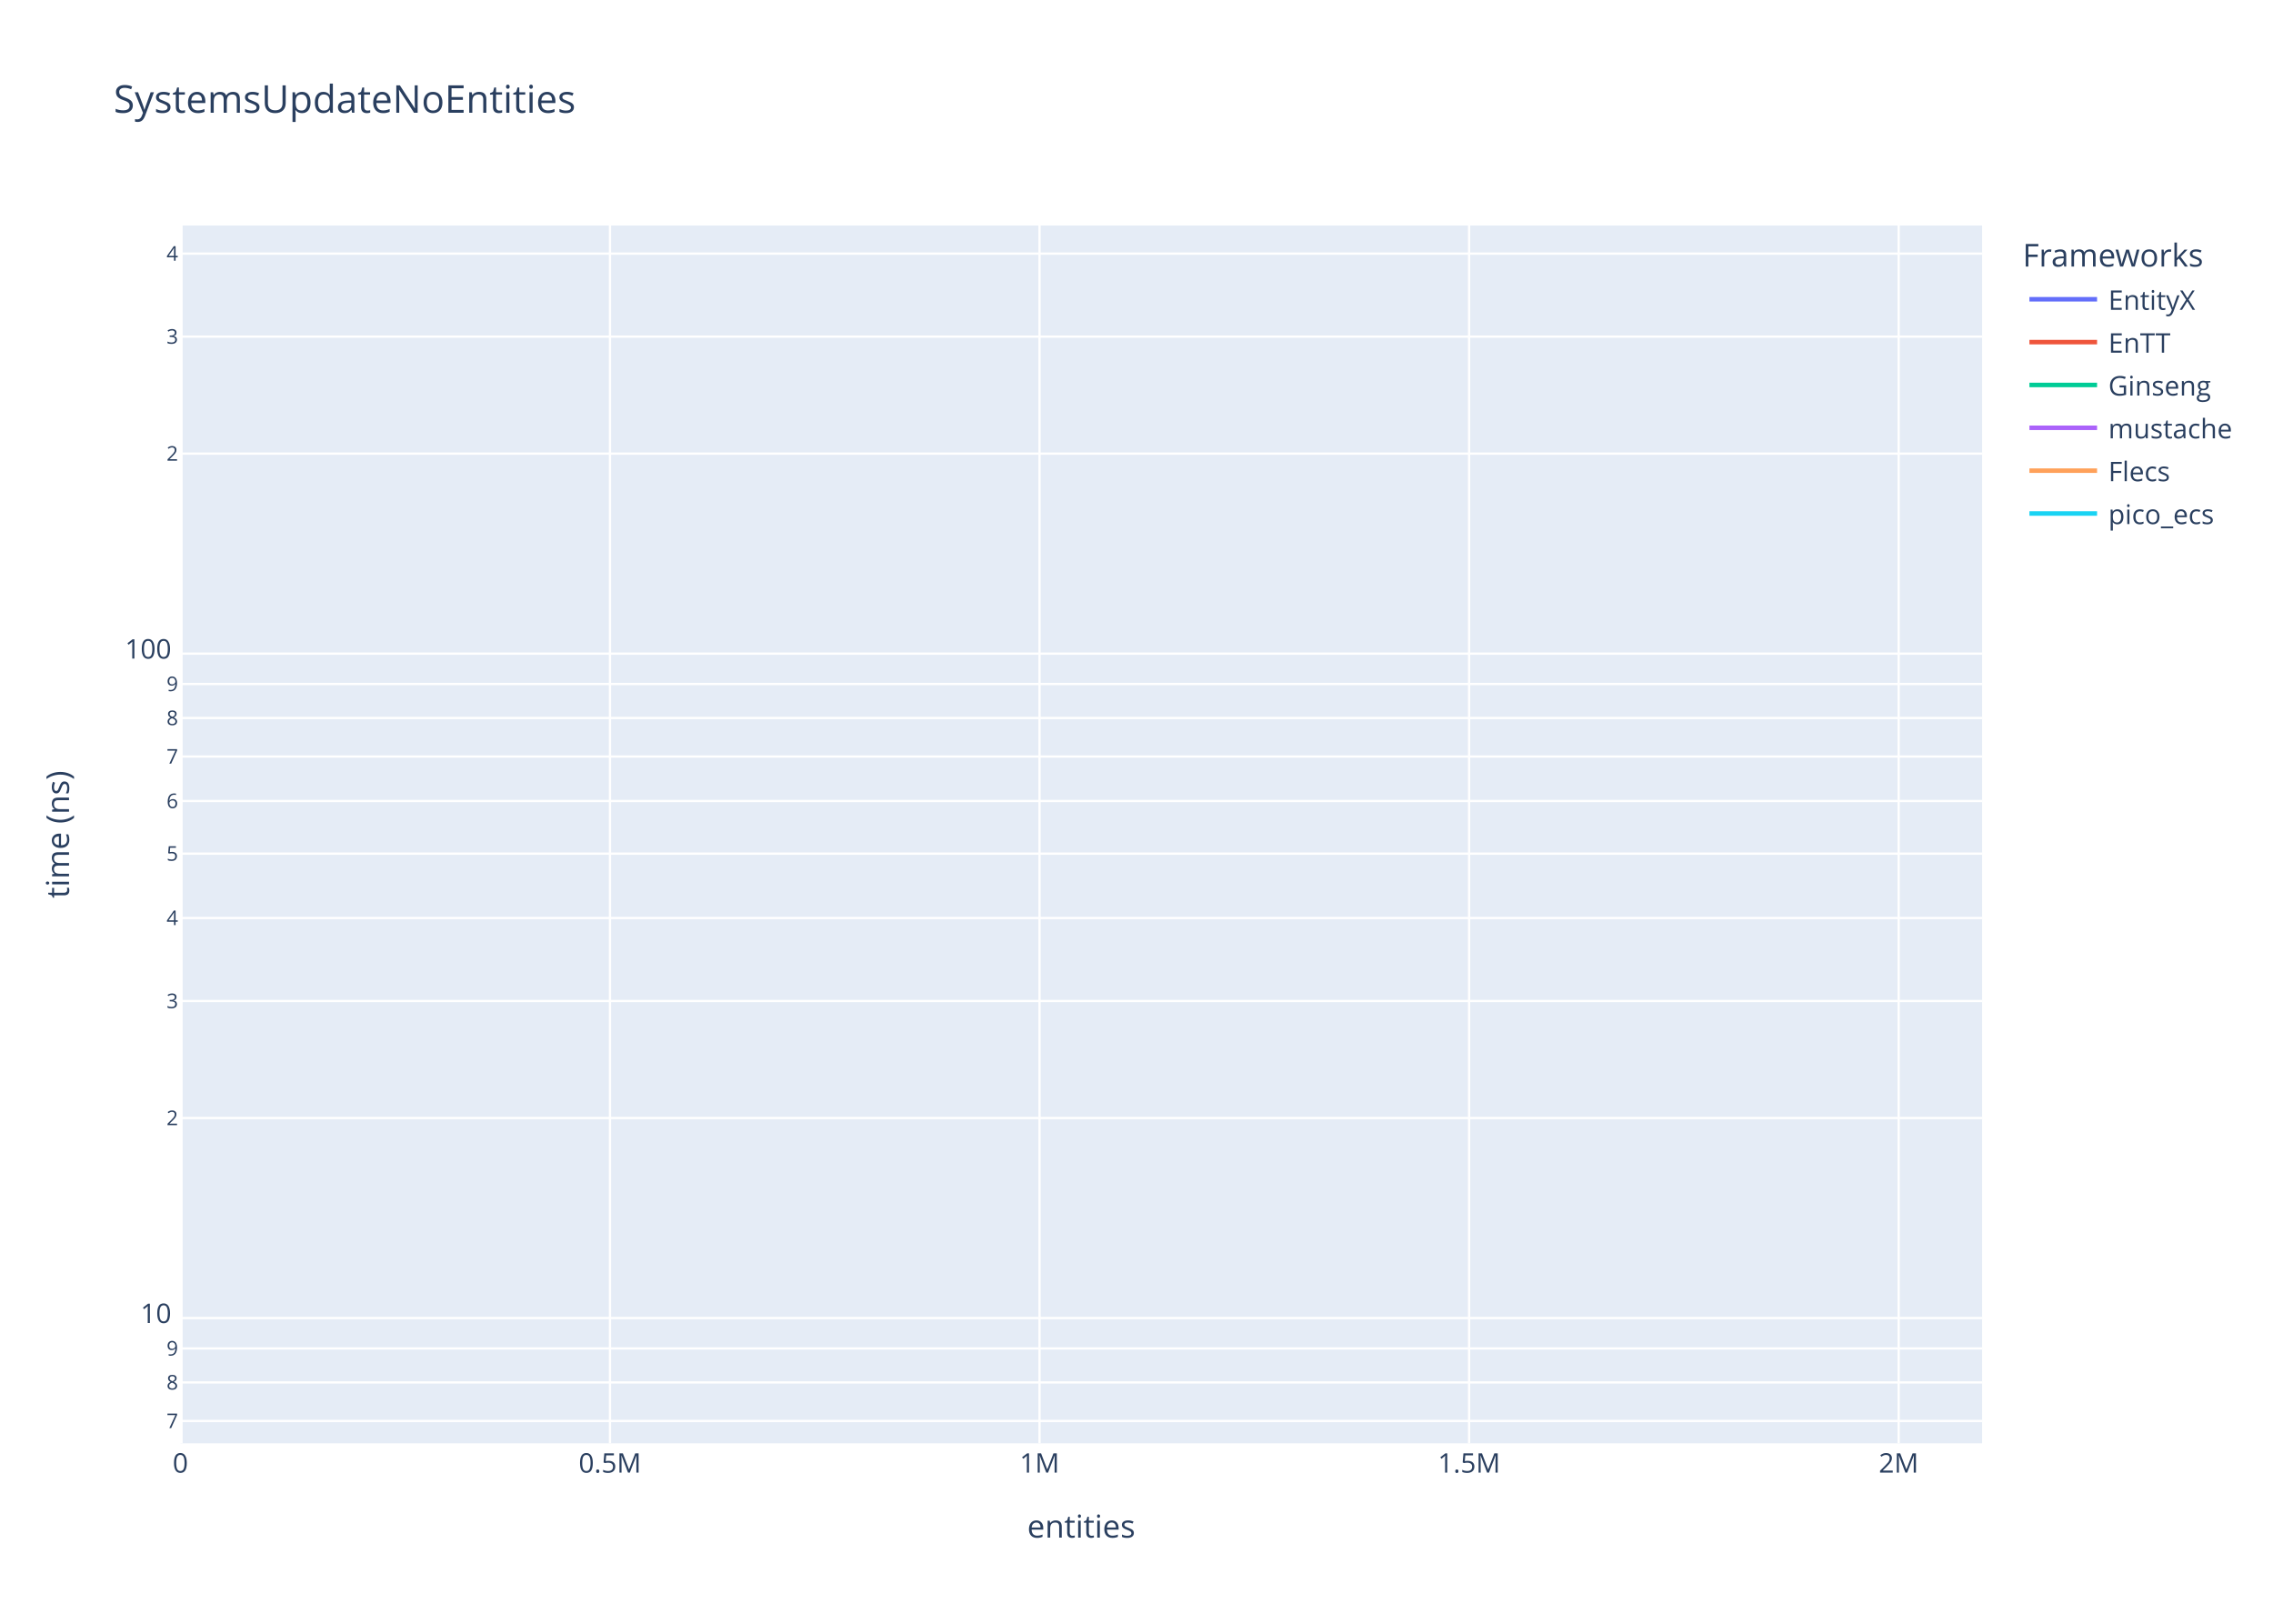
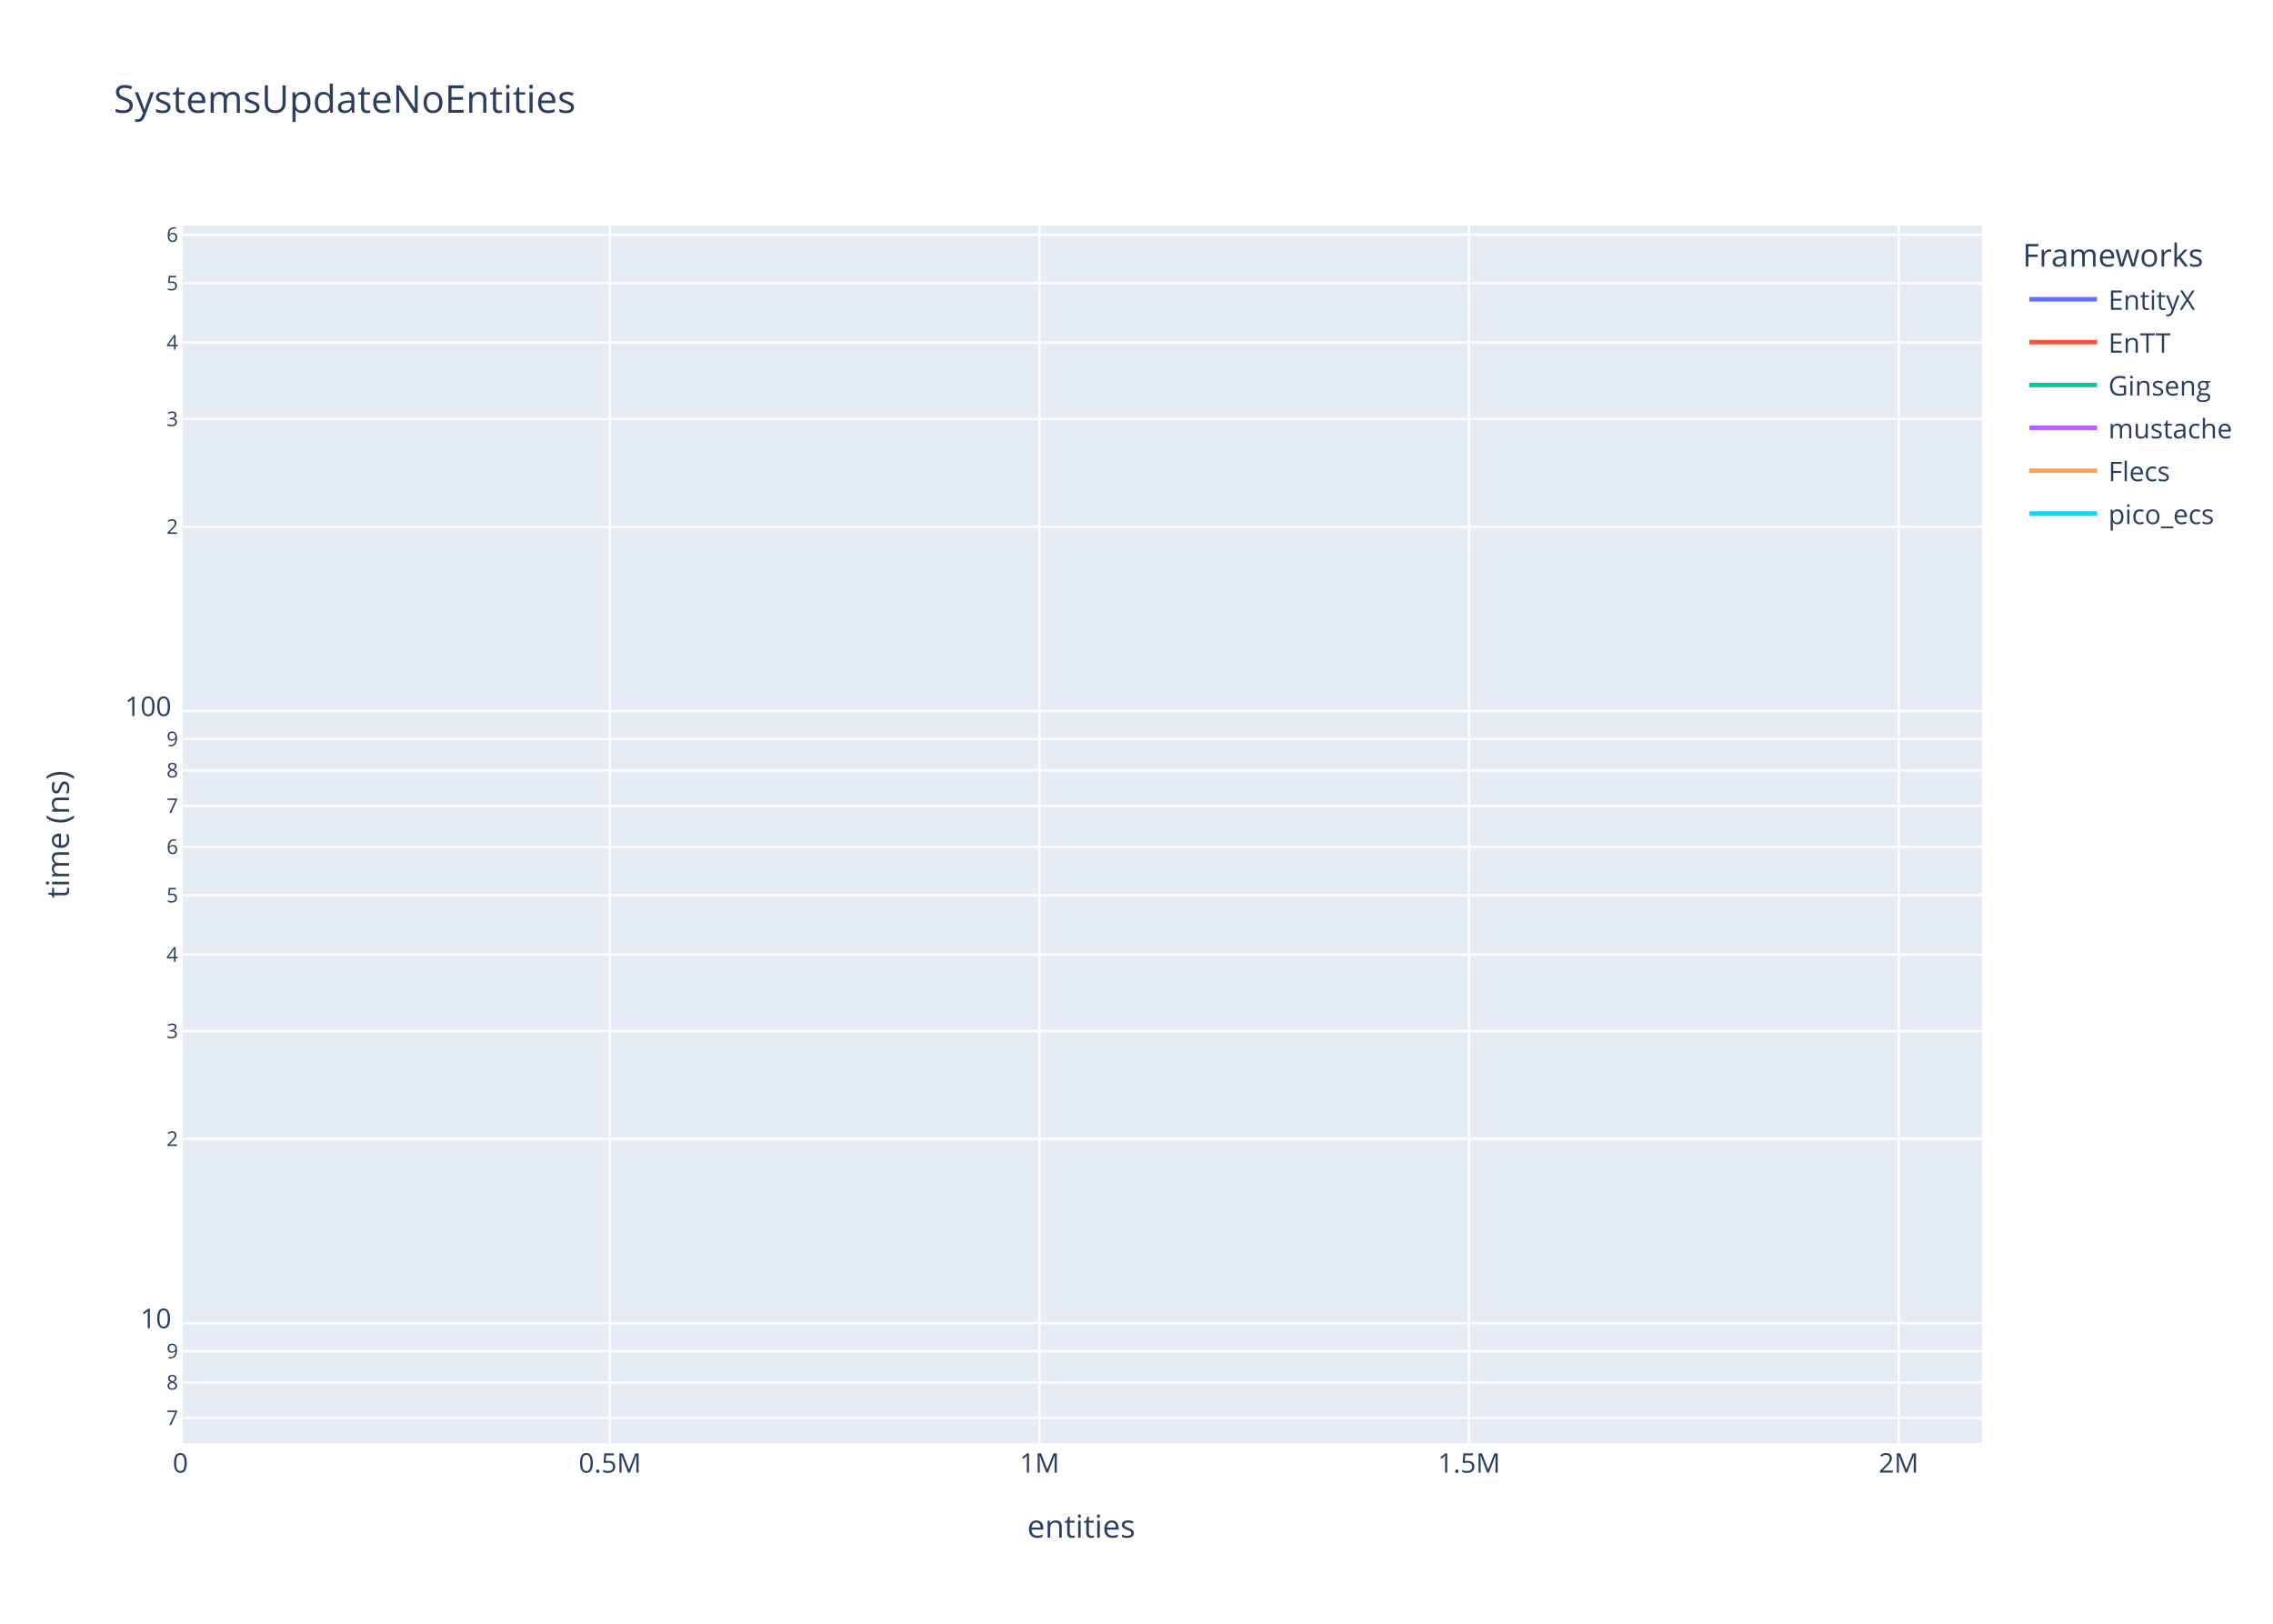
<svg xmlns="http://www.w3.org/2000/svg" class="main-svg" width="1008" height="720" style="" viewBox="0 0 1008 720">
  <rect x="0" y="0" width="1008" height="720" style="fill: rgb(255, 255, 255); fill-opacity: 1;" />
-   <defs id="defs-b64eab">
+   <defs id="defs-eef7cf">
    <g class="clips">
-       <clipPath id="clipb64eabxyplot" class="plotclip">
+       <clipPath id="clipeef7cfxyplot" class="plotclip">
        <rect width="799" height="540" />
      </clipPath>
-       <clipPath class="axesclip" id="clipb64eabx">
+       <clipPath class="axesclip" id="clipeef7cfx">
        <rect x="80" y="0" width="799" height="720" />
      </clipPath>
-       <clipPath class="axesclip" id="clipb64eaby">
+       <clipPath class="axesclip" id="clipeef7cfy">
        <rect x="0" y="100" width="1008" height="540" />
      </clipPath>
-       <clipPath class="axesclip" id="clipb64eabxy">
+       <clipPath class="axesclip" id="clipeef7cfxy">
        <rect x="80" y="100" width="799" height="540" />
      </clipPath>
    </g>
    <g class="gradients" />
    <g class="patterns" />
  </defs>
  <g class="bglayer">
    <rect class="bg" x="80" y="100" width="799" height="540" style="fill: rgb(229, 236, 246); fill-opacity: 1; stroke-width: 0;" />
  </g>
  <g class="layer-below">
    <g class="imagelayer" />
    <g class="shapelayer" />
  </g>
  <g class="cartesianlayer">
    <g class="subplot xy">
      <g class="layer-subplot">
        <g class="shapelayer" />
        <g class="imagelayer" />
      </g>
      <g class="minor-gridlayer">
        <g class="x" />
        <g class="y" />
      </g>
      <g class="gridlayer">
        <g class="x">
          <path class="xgrid crisp" transform="translate(270.5,0)" d="M0,100v540" style="stroke: rgb(255, 255, 255); stroke-opacity: 1; stroke-width: 1px;" />
          <path class="xgrid crisp" transform="translate(460.99,0)" d="M0,100v540" style="stroke: rgb(255, 255, 255); stroke-opacity: 1; stroke-width: 1px;" />
          <path class="xgrid crisp" transform="translate(651.49,0)" d="M0,100v540" style="stroke: rgb(255, 255, 255); stroke-opacity: 1; stroke-width: 1px;" />
          <path class="xgrid crisp" transform="translate(841.99,0)" d="M0,100v540" style="stroke: rgb(255, 255, 255); stroke-opacity: 1; stroke-width: 1px;" />
        </g>
        <g class="y">
-           <path class="ygrid crisp" transform="translate(0,630.09)" d="M80,0h799" style="stroke: rgb(255, 255, 255); stroke-opacity: 1; stroke-width: 1px;" />
+           <path class="ygrid crisp" transform="translate(0,628.74)" d="M80,0h799" style="stroke: rgb(255, 255, 255); stroke-opacity: 1; stroke-width: 1px;" />
          <path class="ygrid crisp" transform="translate(0,613)" d="M80,0h799" style="stroke: rgb(255, 255, 255); stroke-opacity: 1; stroke-width: 1px;" />
-           <path class="ygrid crisp" transform="translate(0,597.93)" d="M80,0h799" style="stroke: rgb(255, 255, 255); stroke-opacity: 1; stroke-width: 1px;" />
-           <path class="ygrid crisp" transform="translate(0,584.45)" d="M80,0h799" style="stroke: rgb(255, 255, 255); stroke-opacity: 1; stroke-width: 1px;" />
-           <path class="ygrid crisp" transform="translate(0,495.76)" d="M80,0h799" style="stroke: rgb(255, 255, 255); stroke-opacity: 1; stroke-width: 1px;" />
-           <path class="ygrid crisp" transform="translate(0,443.88)" d="M80,0h799" style="stroke: rgb(255, 255, 255); stroke-opacity: 1; stroke-width: 1px;" />
-           <path class="ygrid crisp" transform="translate(0,407.07)" d="M80,0h799" style="stroke: rgb(255, 255, 255); stroke-opacity: 1; stroke-width: 1px;" />
-           <path class="ygrid crisp" transform="translate(0,378.52)" d="M80,0h799" style="stroke: rgb(255, 255, 255); stroke-opacity: 1; stroke-width: 1px;" />
-           <path class="ygrid crisp" transform="translate(0,355.19)" d="M80,0h799" style="stroke: rgb(255, 255, 255); stroke-opacity: 1; stroke-width: 1px;" />
-           <path class="ygrid crisp" transform="translate(0,335.46)" d="M80,0h799" style="stroke: rgb(255, 255, 255); stroke-opacity: 1; stroke-width: 1px;" />
-           <path class="ygrid crisp" transform="translate(0,318.38)" d="M80,0h799" style="stroke: rgb(255, 255, 255); stroke-opacity: 1; stroke-width: 1px;" />
-           <path class="ygrid crisp" transform="translate(0,303.31)" d="M80,0h799" style="stroke: rgb(255, 255, 255); stroke-opacity: 1; stroke-width: 1px;" />
-           <path class="ygrid crisp" transform="translate(0,289.83)" d="M80,0h799" style="stroke: rgb(255, 255, 255); stroke-opacity: 1; stroke-width: 1px;" />
-           <path class="ygrid crisp" transform="translate(0,201.14)" d="M80,0h799" style="stroke: rgb(255, 255, 255); stroke-opacity: 1; stroke-width: 1px;" />
-           <path class="ygrid crisp" transform="translate(0,149.26)" d="M80,0h799" style="stroke: rgb(255, 255, 255); stroke-opacity: 1; stroke-width: 1px;" />
-           <path class="ygrid crisp" transform="translate(0,112.45)" d="M80,0h799" style="stroke: rgb(255, 255, 255); stroke-opacity: 1; stroke-width: 1px;" />
+           <path class="ygrid crisp" transform="translate(0,599.12)" d="M80,0h799" style="stroke: rgb(255, 255, 255); stroke-opacity: 1; stroke-width: 1px;" />
+           <path class="ygrid crisp" transform="translate(0,586.7)" d="M80,0h799" style="stroke: rgb(255, 255, 255); stroke-opacity: 1; stroke-width: 1px;" />
+           <path class="ygrid crisp" transform="translate(0,504.99)" d="M80,0h799" style="stroke: rgb(255, 255, 255); stroke-opacity: 1; stroke-width: 1px;" />
+           <path class="ygrid crisp" transform="translate(0,457.2)" d="M80,0h799" style="stroke: rgb(255, 255, 255); stroke-opacity: 1; stroke-width: 1px;" />
+           <path class="ygrid crisp" transform="translate(0,423.29)" d="M80,0h799" style="stroke: rgb(255, 255, 255); stroke-opacity: 1; stroke-width: 1px;" />
+           <path class="ygrid crisp" transform="translate(0,396.99)" d="M80,0h799" style="stroke: rgb(255, 255, 255); stroke-opacity: 1; stroke-width: 1px;" />
+           <path class="ygrid crisp" transform="translate(0,375.5)" d="M80,0h799" style="stroke: rgb(255, 255, 255); stroke-opacity: 1; stroke-width: 1px;" />
+           <path class="ygrid crisp" transform="translate(0,357.33)" d="M80,0h799" style="stroke: rgb(255, 255, 255); stroke-opacity: 1; stroke-width: 1px;" />
+           <path class="ygrid crisp" transform="translate(0,341.59)" d="M80,0h799" style="stroke: rgb(255, 255, 255); stroke-opacity: 1; stroke-width: 1px;" />
+           <path class="ygrid crisp" transform="translate(0,327.7)" d="M80,0h799" style="stroke: rgb(255, 255, 255); stroke-opacity: 1; stroke-width: 1px;" />
+           <path class="ygrid crisp" transform="translate(0,315.29)" d="M80,0h799" style="stroke: rgb(255, 255, 255); stroke-opacity: 1; stroke-width: 1px;" />
+           <path class="ygrid crisp" transform="translate(0,233.58)" d="M80,0h799" style="stroke: rgb(255, 255, 255); stroke-opacity: 1; stroke-width: 1px;" />
+           <path class="ygrid crisp" transform="translate(0,185.79)" d="M80,0h799" style="stroke: rgb(255, 255, 255); stroke-opacity: 1; stroke-width: 1px;" />
+           <path class="ygrid crisp" transform="translate(0,151.88)" d="M80,0h799" style="stroke: rgb(255, 255, 255); stroke-opacity: 1; stroke-width: 1px;" />
+           <path class="ygrid crisp" transform="translate(0,125.58)" d="M80,0h799" style="stroke: rgb(255, 255, 255); stroke-opacity: 1; stroke-width: 1px;" />
+           <path class="ygrid crisp" transform="translate(0,104.09)" d="M80,0h799" style="stroke: rgb(255, 255, 255); stroke-opacity: 1; stroke-width: 1px;" />
        </g>
      </g>
      <g class="zerolinelayer">
        <path class="xzl zl crisp" transform="translate(80,0)" d="M0,100v540" style="stroke: rgb(255, 255, 255); stroke-opacity: 1; stroke-width: 2px;" />
      </g>
      <path class="xlines-below" />
      <path class="ylines-below" />
      <g class="overlines-below" />
      <g class="xaxislayer-below" />
      <g class="yaxislayer-below" />
      <g class="overaxes-below" />
-       <g class="plot" transform="translate(80,100)" clip-path="url(#clipb64eabxyplot)">
+       <g class="plot" transform="translate(80,100)" clip-path="url(#clipeef7cfxyplot)">
        <g class="scatterlayer mlayer">
-           <g class="trace scatter trace10829a" style="stroke-miterlimit: 2; opacity: 1;">
-             <g class="fills" />
-             <g class="errorbars" />
-             <g class="lines" />
-             <g class="points" />
-             <g class="text" />
-           </g>
-           <g class="trace scatter trace192ce7" style="stroke-miterlimit: 2; opacity: 1;">
-             <g class="fills" />
-             <g class="errorbars" />
-             <g class="lines" />
-             <g class="points" />
-             <g class="text" />
-           </g>
-           <g class="trace scatter tracef87b89" style="stroke-miterlimit: 2; opacity: 1;">
-             <g class="fills" />
-             <g class="errorbars" />
-             <g class="lines" />
-             <g class="points" />
-             <g class="text" />
-           </g>
-           <g class="trace scatter trace019b97" style="stroke-miterlimit: 2; opacity: 1;">
-             <g class="fills" />
-             <g class="errorbars" />
-             <g class="lines" />
-             <g class="points" />
-             <g class="text" />
-           </g>
-           <g class="trace scatter trace7dad30" style="stroke-miterlimit: 2; opacity: 1;">
-             <g class="fills" />
-             <g class="errorbars" />
-             <g class="lines" />
-             <g class="points" />
-             <g class="text" />
-           </g>
-           <g class="trace scatter trace10c645" style="stroke-miterlimit: 2; opacity: 1;">
+           <g class="trace scatter traced222f2" style="stroke-miterlimit: 2; opacity: 1;">
+             <g class="fills" />
+             <g class="errorbars" />
+             <g class="lines" />
+             <g class="points" />
+             <g class="text" />
+           </g>
+           <g class="trace scatter trace5f0aea" style="stroke-miterlimit: 2; opacity: 1;">
+             <g class="fills" />
+             <g class="errorbars" />
+             <g class="lines" />
+             <g class="points" />
+             <g class="text" />
+           </g>
+           <g class="trace scatter trace1fed77" style="stroke-miterlimit: 2; opacity: 1;">
+             <g class="fills" />
+             <g class="errorbars" />
+             <g class="lines" />
+             <g class="points" />
+             <g class="text" />
+           </g>
+           <g class="trace scatter trace59717b" style="stroke-miterlimit: 2; opacity: 1;">
+             <g class="fills" />
+             <g class="errorbars" />
+             <g class="lines" />
+             <g class="points" />
+             <g class="text" />
+           </g>
+           <g class="trace scatter tracea6850e" style="stroke-miterlimit: 2; opacity: 1;">
+             <g class="fills" />
+             <g class="errorbars" />
+             <g class="lines" />
+             <g class="points" />
+             <g class="text" />
+           </g>
+           <g class="trace scatter tracec8e8f8" style="stroke-miterlimit: 2; opacity: 1;">
            <g class="fills" />
            <g class="errorbars" />
            <g class="lines" />
            <g class="points" />
            <g class="text" />
          </g>
        </g>
      </g>
      <g class="overplot" />
      <path class="xlines-above crisp" d="M0,0" style="fill: none;" />
      <path class="ylines-above crisp" d="M0,0" style="fill: none;" />
      <g class="overlines-above" />
      <g class="xaxislayer-above">
        <g class="xtick">
          <text text-anchor="middle" x="0" y="653" transform="translate(80,0)" style="font-family: 'Open Sans', verdana, arial, sans-serif; font-size: 12px; fill: rgb(42, 63, 95); fill-opacity: 1; white-space: pre; opacity: 1;">0</text>
        </g>
        <g class="xtick">
          <text text-anchor="middle" x="0" y="653" style="font-family: 'Open Sans', verdana, arial, sans-serif; font-size: 12px; fill: rgb(42, 63, 95); fill-opacity: 1; white-space: pre; opacity: 1;" transform="translate(270.5,0)">0.5M</text>
        </g>
        <g class="xtick">
          <text text-anchor="middle" x="0" y="653" style="font-family: 'Open Sans', verdana, arial, sans-serif; font-size: 12px; fill: rgb(42, 63, 95); fill-opacity: 1; white-space: pre; opacity: 1;" transform="translate(460.99,0)">1M</text>
        </g>
        <g class="xtick">
          <text text-anchor="middle" x="0" y="653" style="font-family: 'Open Sans', verdana, arial, sans-serif; font-size: 12px; fill: rgb(42, 63, 95); fill-opacity: 1; white-space: pre; opacity: 1;" transform="translate(651.49,0)">1.5M</text>
        </g>
        <g class="xtick">
          <text text-anchor="middle" x="0" y="653" style="font-family: 'Open Sans', verdana, arial, sans-serif; font-size: 12px; fill: rgb(42, 63, 95); fill-opacity: 1; white-space: pre; opacity: 1;" transform="translate(841.99,0)">2M</text>
        </g>
      </g>
      <g class="yaxislayer-above">
        <g class="ytick">
-           <text text-anchor="end" x="79" y="3.15" transform="translate(0,630.09)" style="font-family: 'Open Sans', verdana, arial, sans-serif; font-size: 9px; fill: rgb(42, 63, 95); fill-opacity: 1; white-space: pre; opacity: 1;">7</text>
+           <text text-anchor="end" x="79" y="3.15" transform="translate(0,628.74)" style="font-family: 'Open Sans', verdana, arial, sans-serif; font-size: 9px; fill: rgb(42, 63, 95); fill-opacity: 1; white-space: pre; opacity: 1;">7</text>
        </g>
        <g class="ytick">
          <text text-anchor="end" x="79" y="3.15" style="font-family: 'Open Sans', verdana, arial, sans-serif; font-size: 9px; fill: rgb(42, 63, 95); fill-opacity: 1; white-space: pre; opacity: 1;" transform="translate(0,613)">8</text>
        </g>
        <g class="ytick">
-           <text text-anchor="end" x="79" y="3.15" style="font-family: 'Open Sans', verdana, arial, sans-serif; font-size: 9px; fill: rgb(42, 63, 95); fill-opacity: 1; white-space: pre; opacity: 1;" transform="translate(0,597.93)">9</text>
-         </g>
-         <g class="ytick">
-           <text text-anchor="end" x="76" y="2.2" style="font-family: 'Open Sans', verdana, arial, sans-serif; font-size: 12px; fill: rgb(42, 63, 95); fill-opacity: 1; white-space: pre; opacity: 1;" transform="translate(0,584.45)">10</text>
-         </g>
-         <g class="ytick">
-           <text text-anchor="end" x="79" y="3.15" style="font-family: 'Open Sans', verdana, arial, sans-serif; font-size: 9px; fill: rgb(42, 63, 95); fill-opacity: 1; white-space: pre; opacity: 1;" transform="translate(0,495.76)">2</text>
-         </g>
-         <g class="ytick">
-           <text text-anchor="end" x="79" y="3.15" style="font-family: 'Open Sans', verdana, arial, sans-serif; font-size: 9px; fill: rgb(42, 63, 95); fill-opacity: 1; white-space: pre; opacity: 1;" transform="translate(0,443.88)">3</text>
-         </g>
-         <g class="ytick">
-           <text text-anchor="end" x="79" y="3.15" style="font-family: 'Open Sans', verdana, arial, sans-serif; font-size: 9px; fill: rgb(42, 63, 95); fill-opacity: 1; white-space: pre; opacity: 1;" transform="translate(0,407.07)">4</text>
-         </g>
-         <g class="ytick">
-           <text text-anchor="end" x="79" y="3.15" style="font-family: 'Open Sans', verdana, arial, sans-serif; font-size: 9px; fill: rgb(42, 63, 95); fill-opacity: 1; white-space: pre; opacity: 1;" transform="translate(0,378.52)">5</text>
-         </g>
-         <g class="ytick">
-           <text text-anchor="end" x="79" y="3.15" style="font-family: 'Open Sans', verdana, arial, sans-serif; font-size: 9px; fill: rgb(42, 63, 95); fill-opacity: 1; white-space: pre; opacity: 1;" transform="translate(0,355.19)">6</text>
-         </g>
-         <g class="ytick">
-           <text text-anchor="end" x="79" y="3.15" style="font-family: 'Open Sans', verdana, arial, sans-serif; font-size: 9px; fill: rgb(42, 63, 95); fill-opacity: 1; white-space: pre; opacity: 1;" transform="translate(0,335.46)">7</text>
-         </g>
-         <g class="ytick">
-           <text text-anchor="end" x="79" y="3.15" style="font-family: 'Open Sans', verdana, arial, sans-serif; font-size: 9px; fill: rgb(42, 63, 95); fill-opacity: 1; white-space: pre; opacity: 1;" transform="translate(0,318.38)">8</text>
-         </g>
-         <g class="ytick">
-           <text text-anchor="end" x="79" y="3.15" style="font-family: 'Open Sans', verdana, arial, sans-serif; font-size: 9px; fill: rgb(42, 63, 95); fill-opacity: 1; white-space: pre; opacity: 1;" transform="translate(0,303.31)">9</text>
-         </g>
-         <g class="ytick">
-           <text text-anchor="end" x="76" y="2.2" style="font-family: 'Open Sans', verdana, arial, sans-serif; font-size: 12px; fill: rgb(42, 63, 95); fill-opacity: 1; white-space: pre; opacity: 1;" transform="translate(0,289.83)">100</text>
-         </g>
-         <g class="ytick">
-           <text text-anchor="end" x="79" y="3.15" style="font-family: 'Open Sans', verdana, arial, sans-serif; font-size: 9px; fill: rgb(42, 63, 95); fill-opacity: 1; white-space: pre; opacity: 1;" transform="translate(0,201.14)">2</text>
-         </g>
-         <g class="ytick">
-           <text text-anchor="end" x="79" y="3.15" style="font-family: 'Open Sans', verdana, arial, sans-serif; font-size: 9px; fill: rgb(42, 63, 95); fill-opacity: 1; white-space: pre; opacity: 1;" transform="translate(0,149.26)">3</text>
-         </g>
-         <g class="ytick">
-           <text text-anchor="end" x="79" y="3.15" style="font-family: 'Open Sans', verdana, arial, sans-serif; font-size: 9px; fill: rgb(42, 63, 95); fill-opacity: 1; white-space: pre; opacity: 1;" transform="translate(0,112.45)">4</text>
+           <text text-anchor="end" x="79" y="3.15" style="font-family: 'Open Sans', verdana, arial, sans-serif; font-size: 9px; fill: rgb(42, 63, 95); fill-opacity: 1; white-space: pre; opacity: 1;" transform="translate(0,599.12)">9</text>
+         </g>
+         <g class="ytick">
+           <text text-anchor="end" x="76" y="2.2" style="font-family: 'Open Sans', verdana, arial, sans-serif; font-size: 12px; fill: rgb(42, 63, 95); fill-opacity: 1; white-space: pre; opacity: 1;" transform="translate(0,586.7)">10</text>
+         </g>
+         <g class="ytick">
+           <text text-anchor="end" x="79" y="3.15" style="font-family: 'Open Sans', verdana, arial, sans-serif; font-size: 9px; fill: rgb(42, 63, 95); fill-opacity: 1; white-space: pre; opacity: 1;" transform="translate(0,504.99)">2</text>
+         </g>
+         <g class="ytick">
+           <text text-anchor="end" x="79" y="3.15" style="font-family: 'Open Sans', verdana, arial, sans-serif; font-size: 9px; fill: rgb(42, 63, 95); fill-opacity: 1; white-space: pre; opacity: 1;" transform="translate(0,457.2)">3</text>
+         </g>
+         <g class="ytick">
+           <text text-anchor="end" x="79" y="3.15" style="font-family: 'Open Sans', verdana, arial, sans-serif; font-size: 9px; fill: rgb(42, 63, 95); fill-opacity: 1; white-space: pre; opacity: 1;" transform="translate(0,423.29)">4</text>
+         </g>
+         <g class="ytick">
+           <text text-anchor="end" x="79" y="3.15" style="font-family: 'Open Sans', verdana, arial, sans-serif; font-size: 9px; fill: rgb(42, 63, 95); fill-opacity: 1; white-space: pre; opacity: 1;" transform="translate(0,396.99)">5</text>
+         </g>
+         <g class="ytick">
+           <text text-anchor="end" x="79" y="3.15" style="font-family: 'Open Sans', verdana, arial, sans-serif; font-size: 9px; fill: rgb(42, 63, 95); fill-opacity: 1; white-space: pre; opacity: 1;" transform="translate(0,375.5)">6</text>
+         </g>
+         <g class="ytick">
+           <text text-anchor="end" x="79" y="3.15" style="font-family: 'Open Sans', verdana, arial, sans-serif; font-size: 9px; fill: rgb(42, 63, 95); fill-opacity: 1; white-space: pre; opacity: 1;" transform="translate(0,357.33)">7</text>
+         </g>
+         <g class="ytick">
+           <text text-anchor="end" x="79" y="3.15" style="font-family: 'Open Sans', verdana, arial, sans-serif; font-size: 9px; fill: rgb(42, 63, 95); fill-opacity: 1; white-space: pre; opacity: 1;" transform="translate(0,341.59)">8</text>
+         </g>
+         <g class="ytick">
+           <text text-anchor="end" x="79" y="3.15" style="font-family: 'Open Sans', verdana, arial, sans-serif; font-size: 9px; fill: rgb(42, 63, 95); fill-opacity: 1; white-space: pre; opacity: 1;" transform="translate(0,327.7)">9</text>
+         </g>
+         <g class="ytick">
+           <text text-anchor="end" x="76" y="2.2" style="font-family: 'Open Sans', verdana, arial, sans-serif; font-size: 12px; fill: rgb(42, 63, 95); fill-opacity: 1; white-space: pre; opacity: 1;" transform="translate(0,315.29)">100</text>
+         </g>
+         <g class="ytick">
+           <text text-anchor="end" x="79" y="3.15" style="font-family: 'Open Sans', verdana, arial, sans-serif; font-size: 9px; fill: rgb(42, 63, 95); fill-opacity: 1; white-space: pre; opacity: 1;" transform="translate(0,233.58)">2</text>
+         </g>
+         <g class="ytick">
+           <text text-anchor="end" x="79" y="3.15" style="font-family: 'Open Sans', verdana, arial, sans-serif; font-size: 9px; fill: rgb(42, 63, 95); fill-opacity: 1; white-space: pre; opacity: 1;" transform="translate(0,185.79)">3</text>
+         </g>
+         <g class="ytick">
+           <text text-anchor="end" x="79" y="3.15" style="font-family: 'Open Sans', verdana, arial, sans-serif; font-size: 9px; fill: rgb(42, 63, 95); fill-opacity: 1; white-space: pre; opacity: 1;" transform="translate(0,151.88)">4</text>
+         </g>
+         <g class="ytick">
+           <text text-anchor="end" x="79" y="3.15" style="font-family: 'Open Sans', verdana, arial, sans-serif; font-size: 9px; fill: rgb(42, 63, 95); fill-opacity: 1; white-space: pre; opacity: 1;" transform="translate(0,125.58)">5</text>
+         </g>
+         <g class="ytick">
+           <text text-anchor="end" x="79" y="3.15" style="font-family: 'Open Sans', verdana, arial, sans-serif; font-size: 9px; fill: rgb(42, 63, 95); fill-opacity: 1; white-space: pre; opacity: 1;" transform="translate(0,104.09)">6</text>
        </g>
      </g>
      <g class="overaxes-above" />
    </g>
  </g>
  <g class="polarlayer" />
  <g class="smithlayer" />
  <g class="ternarylayer" />
  <g class="geolayer" />
  <g class="funnelarealayer" />
  <g class="pielayer" />
  <g class="iciclelayer" />
  <g class="treemaplayer" />
  <g class="sunburstlayer" />
  <g class="glimages" />
-   <defs id="topdefs-b64eab">
+   <defs id="topdefs-eef7cf">
    <g class="clips" />
-     <clipPath id="legendb64eab">
+     <clipPath id="legendeef7cf">
      <rect width="101" height="143" x="0" y="0" />
    </clipPath>
  </defs>
  <g class="layer-above">
    <g class="imagelayer" />
    <g class="shapelayer" />
  </g>
  <g class="infolayer">
    <g class="legend" pointer-events="all" transform="translate(894.98,100)">
      <rect class="bg" shape-rendering="crispEdges" style="stroke: rgb(68, 68, 68); stroke-opacity: 1; fill: rgb(255, 255, 255); fill-opacity: 1; stroke-width: 0px;" width="101" height="143" x="0" y="0" />
-       <g class="scrollbox" transform="" clip-path="url(#legendb64eab)">
+       <g class="scrollbox" transform="" clip-path="url(#legendeef7cf)">
        <text class="legendtitletext" text-anchor="start" x="2" y="18.2" style="font-family: 'Open Sans', verdana, arial, sans-serif; font-size: 14px; fill: rgb(42, 63, 95); fill-opacity: 1; white-space: pre;">Frameworks</text>
        <g class="groups" transform="">
          <g class="traces" transform="translate(0,32.7)" style="opacity: 1;">
            <text class="legendtext" text-anchor="start" x="40" y="4.68" style="font-family: 'Open Sans', verdana, arial, sans-serif; font-size: 12px; fill: rgb(42, 63, 95); fill-opacity: 1; white-space: pre;">EntityX</text>
            <g class="layers" style="opacity: 1;">
              <g class="legendfill" />
              <g class="legendlines">
                <path class="js-line" d="M5,0h30" style="fill: none; stroke: rgb(99, 110, 250); stroke-opacity: 1; stroke-width: 2px;" />
              </g>
              <g class="legendsymbols">
                <g class="legendpoints" />
              </g>
            </g>
            <rect class="legendtoggle" x="0" y="-9.5" width="95.25" height="19" style="fill: rgb(0, 0, 0); fill-opacity: 0;" />
          </g>
        </g>
        <g class="groups" transform="">
          <g class="traces" transform="translate(0,51.7)" style="opacity: 1;">
            <text class="legendtext" text-anchor="start" x="40" y="4.68" style="font-family: 'Open Sans', verdana, arial, sans-serif; font-size: 12px; fill: rgb(42, 63, 95); fill-opacity: 1; white-space: pre;">EnTT</text>
            <g class="layers" style="opacity: 1;">
              <g class="legendfill" />
              <g class="legendlines">
                <path class="js-line" d="M5,0h30" style="fill: none; stroke: rgb(239, 85, 59); stroke-opacity: 1; stroke-width: 2px;" />
              </g>
              <g class="legendsymbols">
                <g class="legendpoints" />
              </g>
            </g>
            <rect class="legendtoggle" x="0" y="-9.5" width="95.25" height="19" style="fill: rgb(0, 0, 0); fill-opacity: 0;" />
          </g>
        </g>
        <g class="groups" transform="">
          <g class="traces" transform="translate(0,70.7)" style="opacity: 1;">
            <text class="legendtext" text-anchor="start" x="40" y="4.68" style="font-family: 'Open Sans', verdana, arial, sans-serif; font-size: 12px; fill: rgb(42, 63, 95); fill-opacity: 1; white-space: pre;">Ginseng</text>
            <g class="layers" style="opacity: 1;">
              <g class="legendfill" />
              <g class="legendlines">
                <path class="js-line" d="M5,0h30" style="fill: none; stroke: rgb(0, 204, 150); stroke-opacity: 1; stroke-width: 2px;" />
              </g>
              <g class="legendsymbols">
                <g class="legendpoints" />
              </g>
            </g>
            <rect class="legendtoggle" x="0" y="-9.5" width="95.25" height="19" style="fill: rgb(0, 0, 0); fill-opacity: 0;" />
          </g>
        </g>
        <g class="groups" transform="">
          <g class="traces" transform="translate(0,89.7)" style="opacity: 1;">
            <text class="legendtext" text-anchor="start" x="40" y="4.68" style="font-family: 'Open Sans', verdana, arial, sans-serif; font-size: 12px; fill: rgb(42, 63, 95); fill-opacity: 1; white-space: pre;">mustache</text>
            <g class="layers" style="opacity: 1;">
              <g class="legendfill" />
              <g class="legendlines">
                <path class="js-line" d="M5,0h30" style="fill: none; stroke: rgb(171, 99, 250); stroke-opacity: 1; stroke-width: 2px;" />
              </g>
              <g class="legendsymbols">
                <g class="legendpoints" />
              </g>
            </g>
            <rect class="legendtoggle" x="0" y="-9.5" width="95.25" height="19" style="fill: rgb(0, 0, 0); fill-opacity: 0;" />
          </g>
        </g>
        <g class="groups" transform="">
          <g class="traces" transform="translate(0,108.7)" style="opacity: 1;">
            <text class="legendtext" text-anchor="start" x="40" y="4.68" style="font-family: 'Open Sans', verdana, arial, sans-serif; font-size: 12px; fill: rgb(42, 63, 95); fill-opacity: 1; white-space: pre;">Flecs</text>
            <g class="layers" style="opacity: 1;">
              <g class="legendfill" />
              <g class="legendlines">
                <path class="js-line" d="M5,0h30" style="fill: none; stroke: rgb(255, 161, 90); stroke-opacity: 1; stroke-width: 2px;" />
              </g>
              <g class="legendsymbols">
                <g class="legendpoints" />
              </g>
            </g>
            <rect class="legendtoggle" x="0" y="-9.5" width="95.25" height="19" style="fill: rgb(0, 0, 0); fill-opacity: 0;" />
          </g>
        </g>
        <g class="groups" transform="">
          <g class="traces" transform="translate(0,127.7)" style="opacity: 1;">
            <text class="legendtext" text-anchor="start" x="40" y="4.68" style="font-family: 'Open Sans', verdana, arial, sans-serif; font-size: 12px; fill: rgb(42, 63, 95); fill-opacity: 1; white-space: pre;">pico_ecs</text>
            <g class="layers" style="opacity: 1;">
              <g class="legendfill" />
              <g class="legendlines">
                <path class="js-line" d="M5,0h30" style="fill: none; stroke: rgb(25, 211, 243); stroke-opacity: 1; stroke-width: 2px;" />
              </g>
              <g class="legendsymbols">
                <g class="legendpoints" />
              </g>
            </g>
            <rect class="legendtoggle" x="0" y="-9.5" width="95.25" height="19" style="fill: rgb(0, 0, 0); fill-opacity: 0;" />
          </g>
        </g>
      </g>
      <rect class="scrollbar" rx="20" ry="3" width="0" height="0" style="fill: rgb(128, 139, 164); fill-opacity: 1;" x="0" y="0" />
    </g>
    <g class="g-gtitle">
      <text class="gtitle" x="50.4" y="50" text-anchor="start" dy="0em" style="font-family: 'Open Sans', verdana, arial, sans-serif; font-size: 17px; fill: rgb(42, 63, 95); opacity: 1; font-weight: normal; white-space: pre;">SystemsUpdateNoEntities</text>
    </g>
    <g class="g-xtitle">
      <text class="xtitle" x="479.5" y="681.8" text-anchor="middle" style="font-family: 'Open Sans', verdana, arial, sans-serif; font-size: 14px; fill: rgb(42, 63, 95); opacity: 1; font-weight: normal; white-space: pre;">entities</text>
    </g>
    <g class="g-ytitle">
      <text class="ytitle" transform="rotate(-90,30.60625,370)" x="30.606" y="370" text-anchor="middle" style="font-family: 'Open Sans', verdana, arial, sans-serif; font-size: 14px; fill: rgb(42, 63, 95); opacity: 1; font-weight: normal; white-space: pre;">time (ns)</text>
    </g>
  </g>
</svg>
